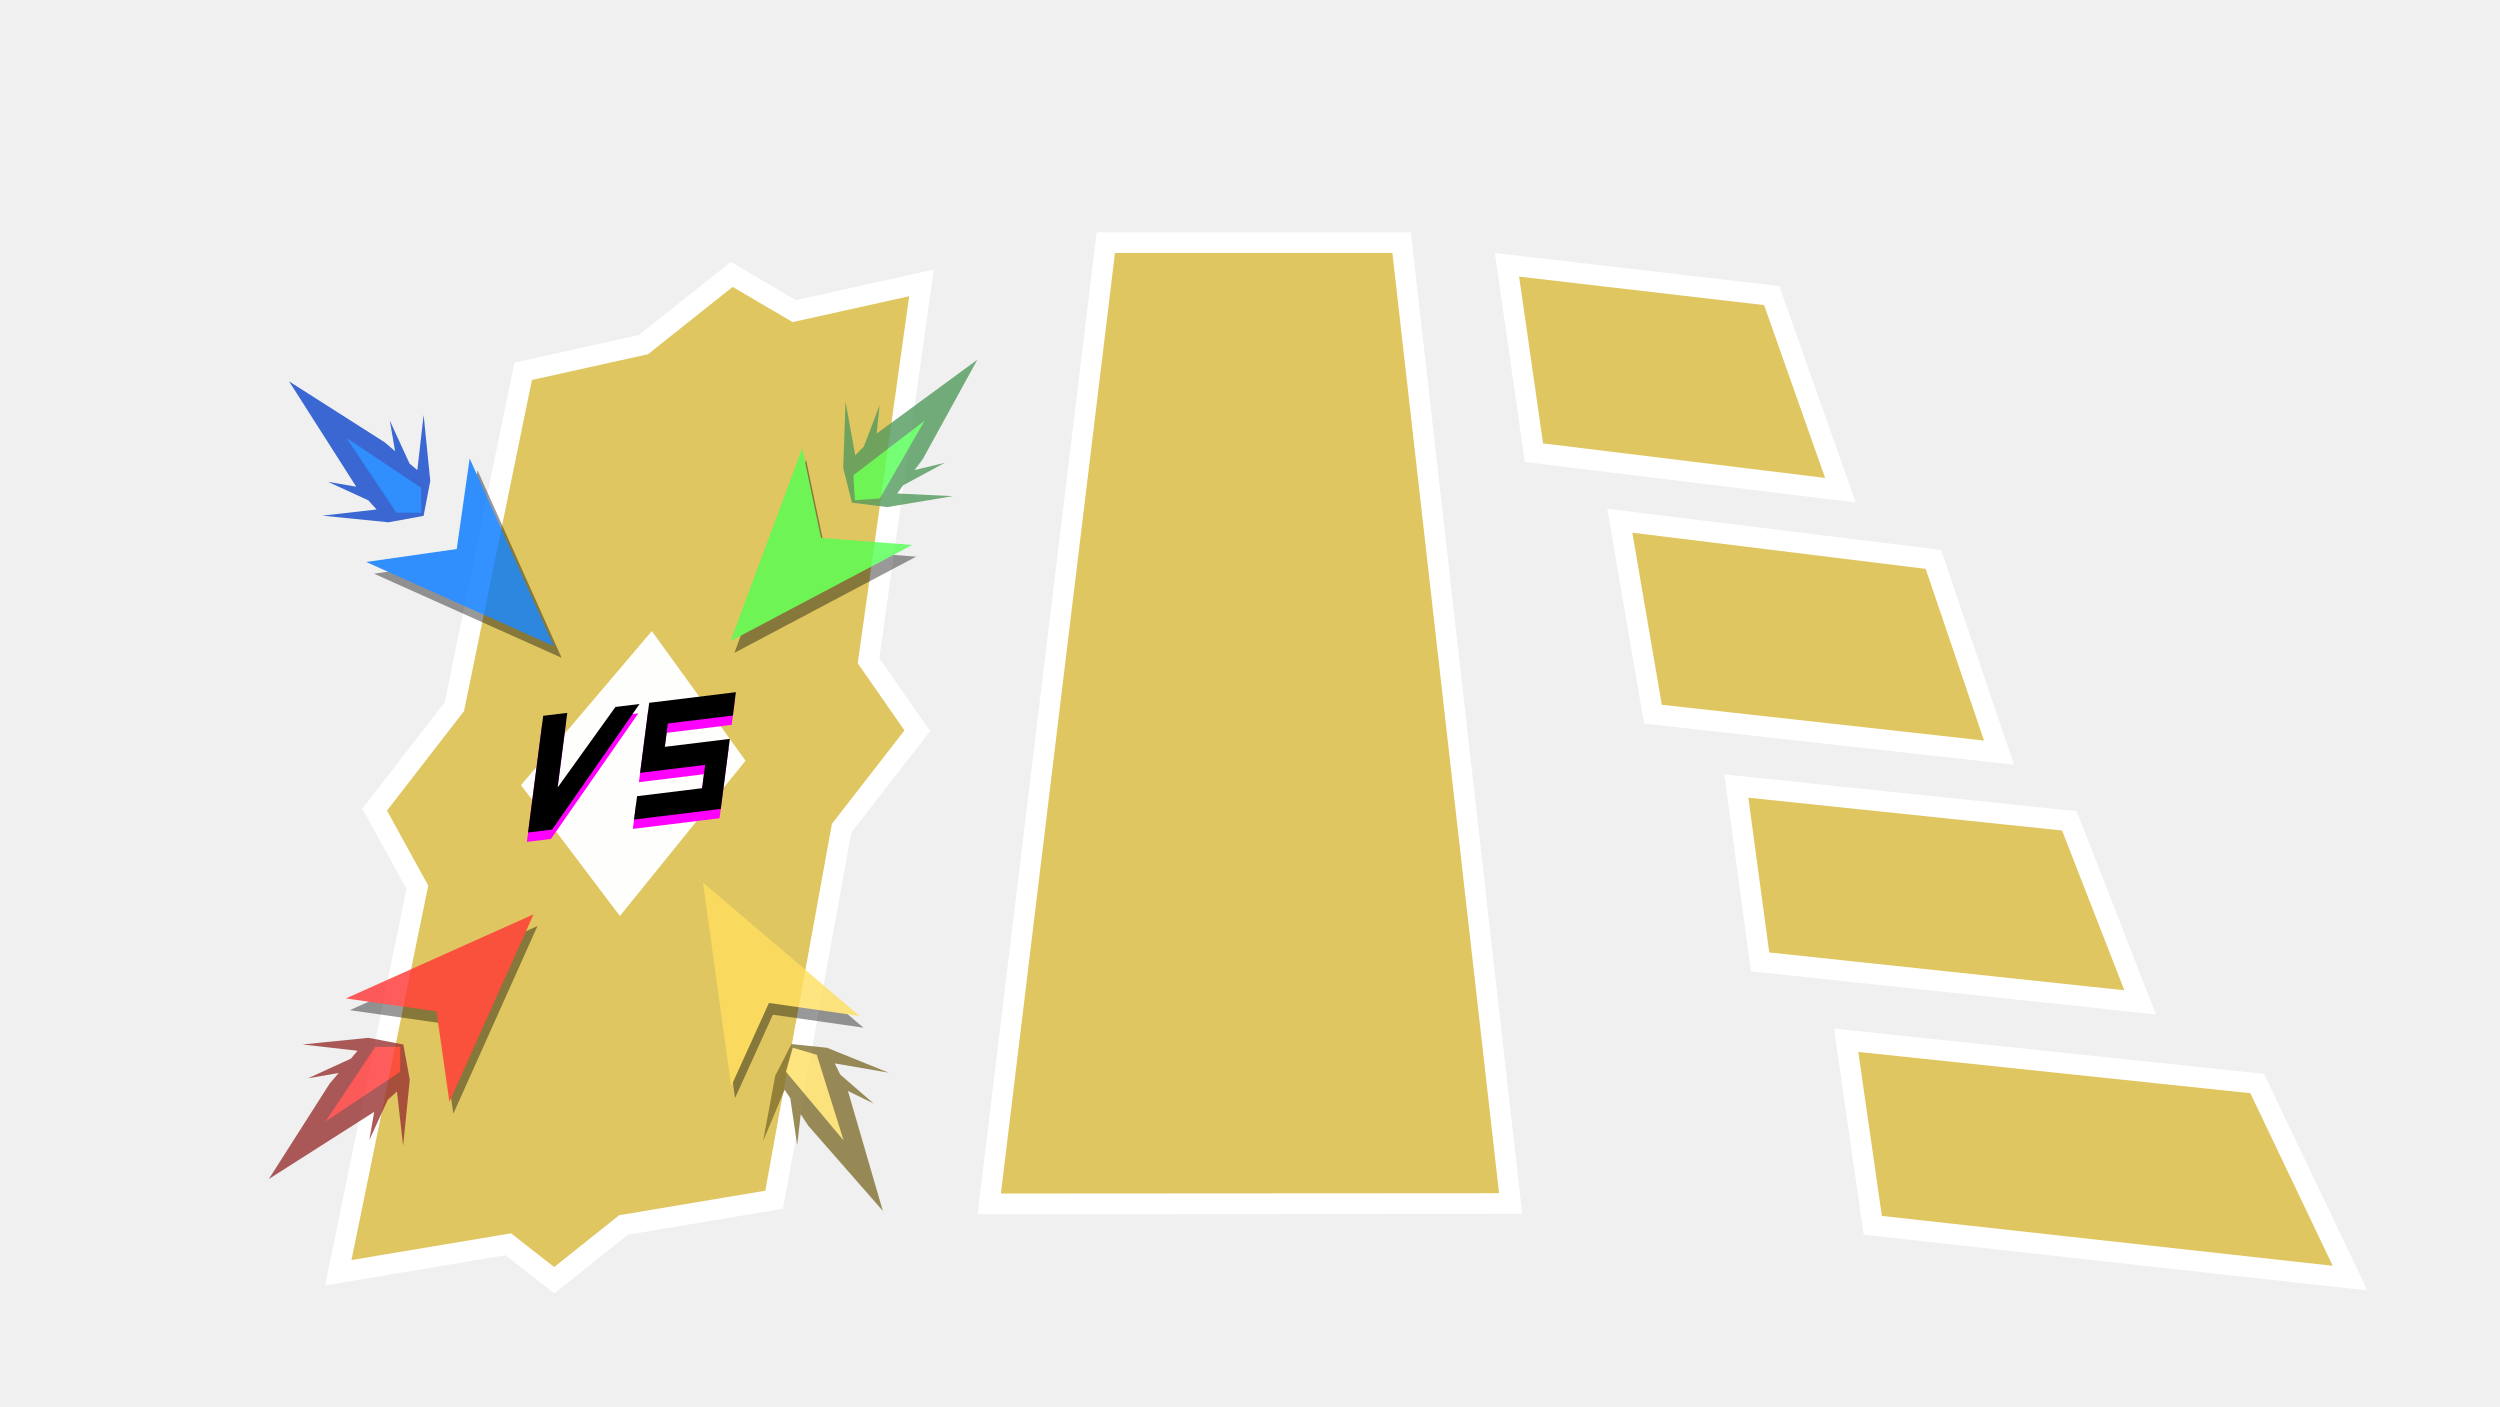
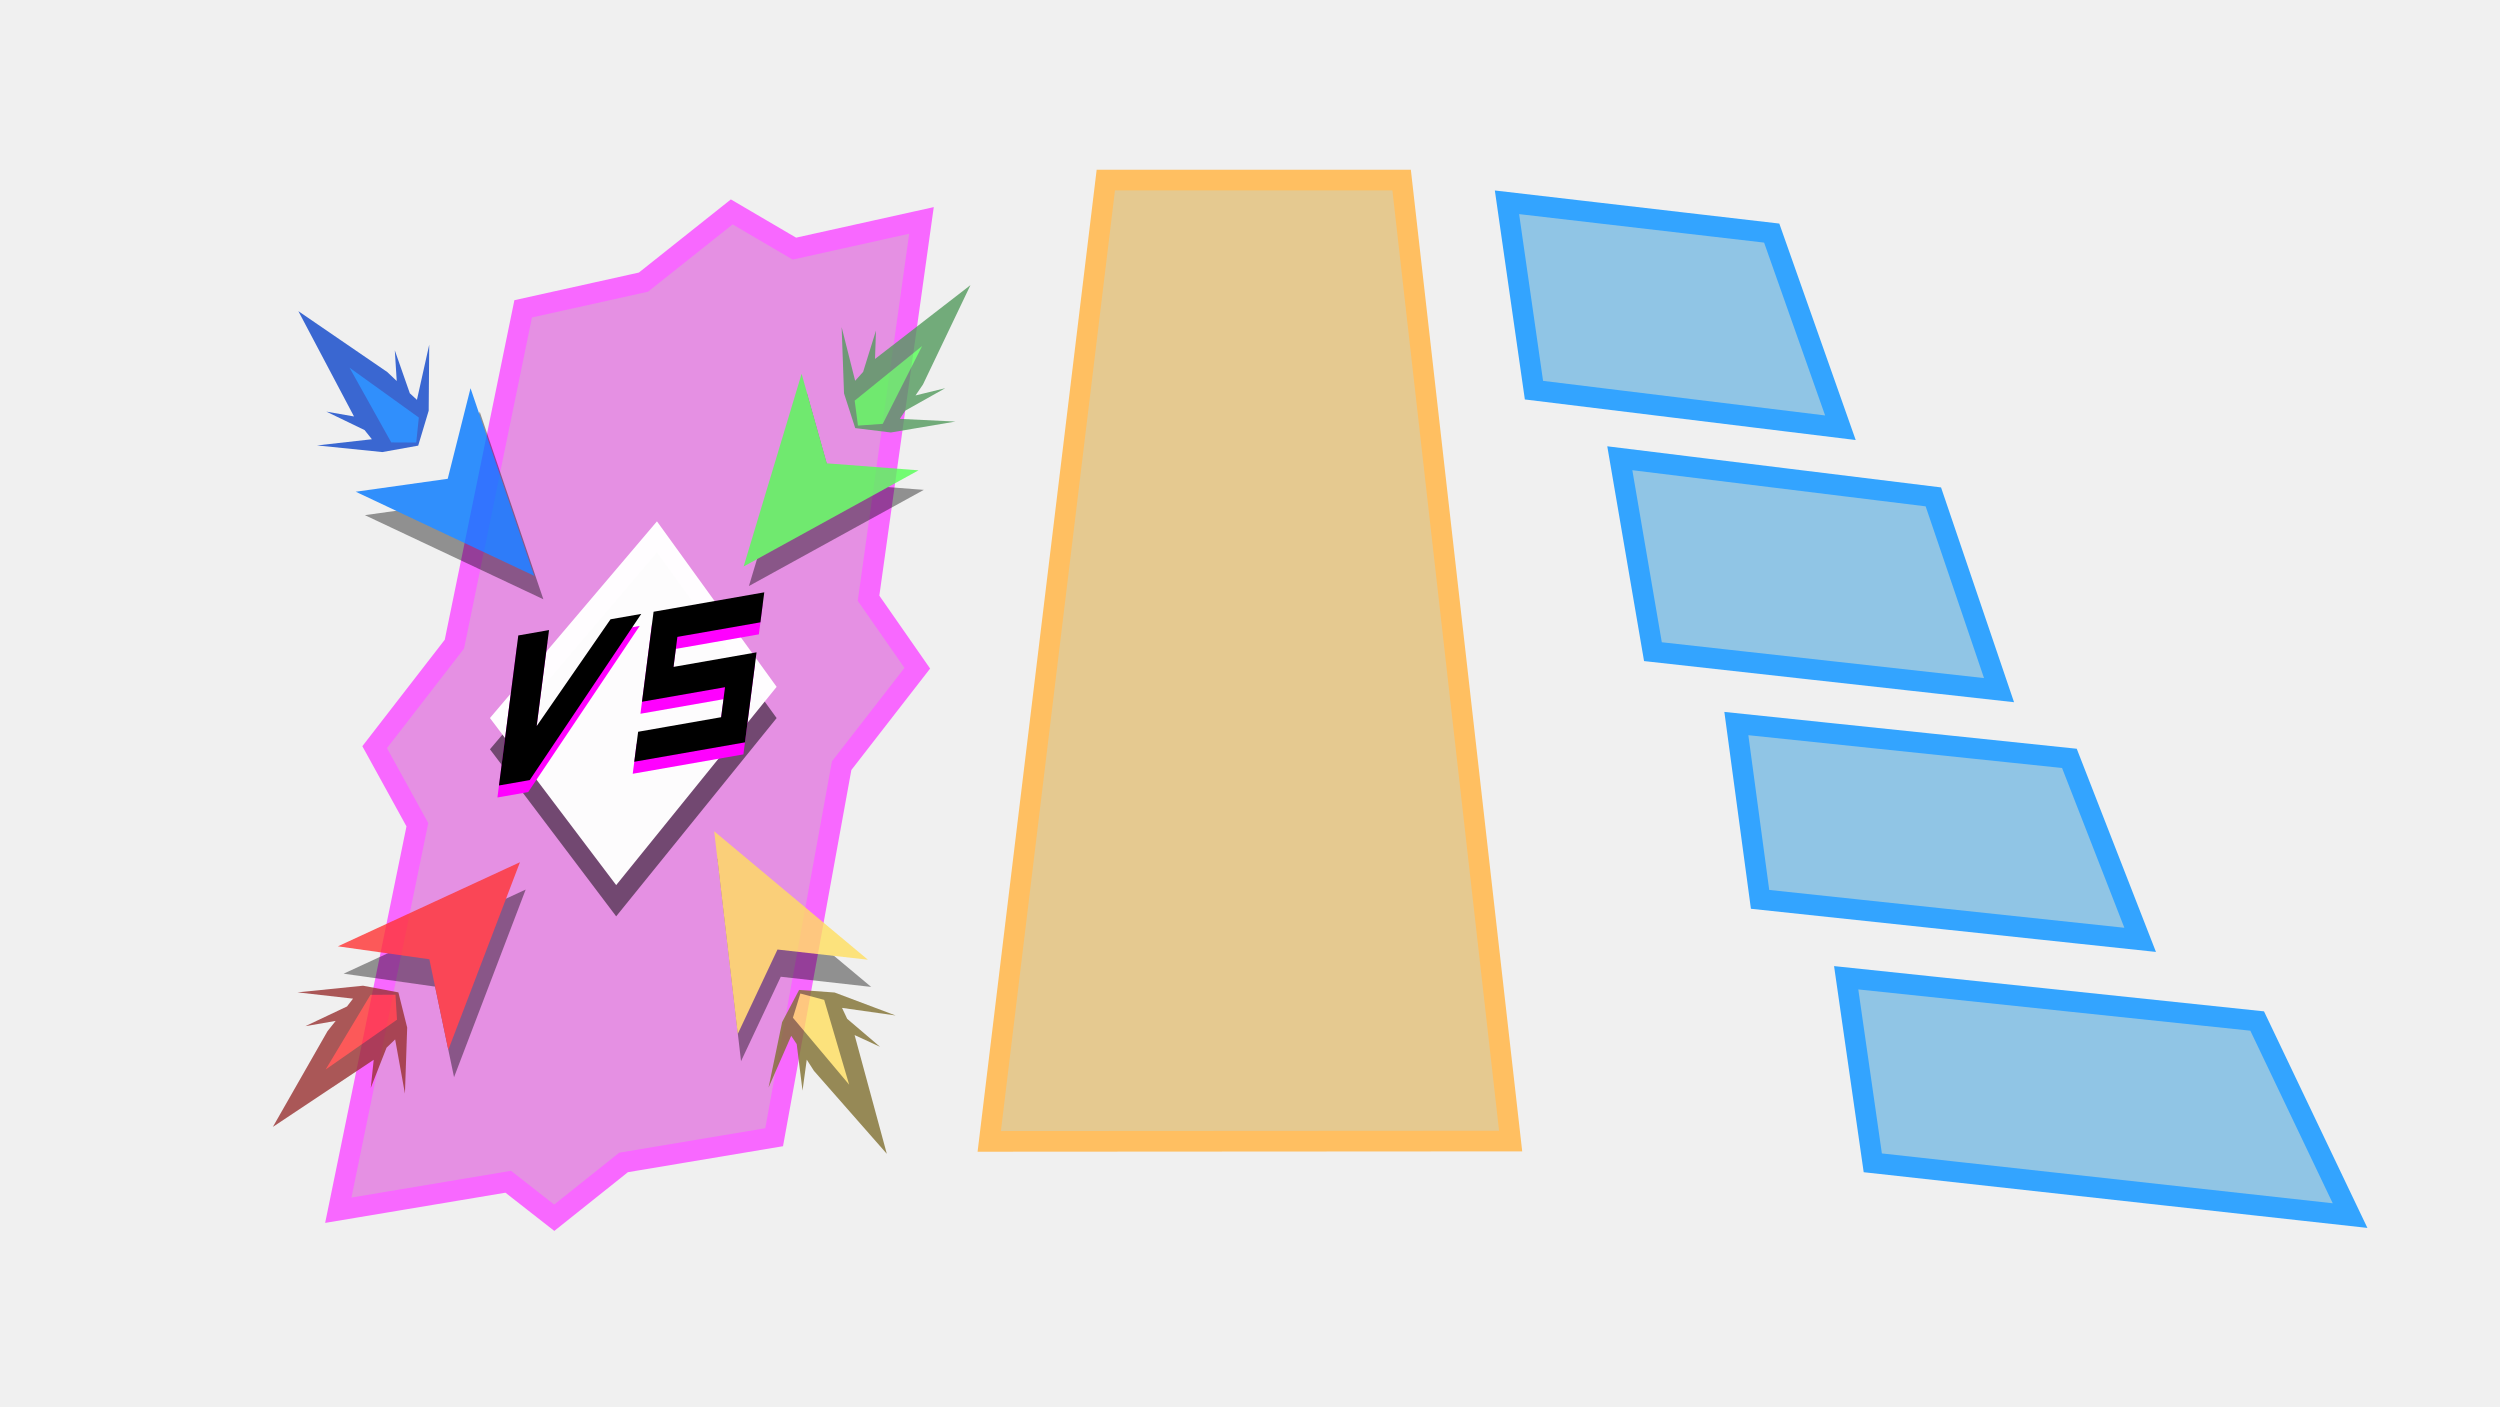
<svg xmlns="http://www.w3.org/2000/svg" width="1280" height="720" viewBox="0 0 338.667 190.5" version="1.1" id="svg5">
  <defs id="defs2" />
  <g id="layer1">
-     <path style="fill:#d4aa00;stroke:#ffffff;stroke-width:2.8;stroke-miterlimit:10;fill-opacity:0.6" d="m 250.096,140.921 55.674,5.86 12.587,26.359 -64.657,-7.149 z" id="path395" />
-     <path style="fill:#d4aa00;stroke:#ffffff;stroke-width:2.8;stroke-miterlimit:10;fill-opacity:0.6" d="m 235.218,106.485 45.117,4.715 9.585,24.585 -51.489,-5.485 z" id="path393" />
-     <path style="fill:#d4aa00;stroke:#ffffff;stroke-width:2.8;stroke-miterlimit:10;fill-opacity:0.6" d="m 219.43,70.544 42.474,5.234 8.898,26.18 -46.885,-5.211 z" id="path1224" />
-     <path style="fill:#d4aa00;stroke:#ffffff;stroke-width:2.8;stroke-miterlimit:10;fill-opacity:0.6" d="m 204.146,35.872 35.861,4.17 9.308,26.369 -41.514,-5.09 z" id="path1222" />
-     <path style="fill:#d4aa00;stroke:#ffffff;stroke-width:2.8;stroke-miterlimit:10;fill-opacity:0.6" d="m 149.802,32.861 40.07,-4e-6 14.769,130.18 -70.631,0.045 z" id="path554" />
-     <g id="g14641">
-       <path style="fill:#d4aa00;stroke:#ffffff;stroke-width:2.8;stroke-miterlimit:10;fill-opacity:0.6" d="m 124.828,38.326 -7.169,51.182 6.604,9.48 -10.249,13.203 -9.143,50.331 -20.4,3.417 -9.39,7.491 -6.231,-4.874 -23.021,3.856 10.71,-52.222 -5.784,-10.509 10.801,-13.953 9.316,-45.425 16.292,-3.617 11.964,-9.512 8.482,4.973 z" id="path1218" />
-       <path style="fill:#ffffff;fill-opacity:0.981;stroke:none;stroke-width:2.8;stroke-miterlimit:10" d="M 70.578,106.358 88.301,85.488 101,103.048 83.974,124.087 Z" id="path940" />
-       <g id="g8250" transform="matrix(0.7994875,0.7994875,-0.7994875,0.7994875,57.66441,-34.19759)" style="stroke-width:0.884;opacity:0.8">
+     <path style="fill:#0085d4;fill-opacity:0.4;stroke:#33a4ff;stroke-width:2.8;stroke-miterlimit:10;stroke-opacity:1" d="m 250.096,132.454 55.674,5.86 12.587,26.359 -64.657,-7.149 z" id="path395" />
+     <path style="fill:#0085d4;fill-opacity:0.4;stroke:#33a4ff;stroke-width:2.8;stroke-miterlimit:10;stroke-opacity:1" d="m 235.218,98.018 45.117,4.715 9.585,24.585 -51.489,-5.485 z" id="path393" />
+     <path style="fill:#0085d4;fill-opacity:0.4;stroke:#33a4ff;stroke-width:2.8;stroke-miterlimit:10;stroke-opacity:1" d="m 219.43,62.077 42.474,5.234 8.898,26.18 -46.885,-5.211 z" id="path1224" />
+     <path style="fill:#0085d4;fill-opacity:0.4;stroke:#33a4ff;stroke-width:2.8;stroke-miterlimit:10;stroke-opacity:1" d="m 204.146,27.405 35.861,4.17 9.308,26.369 -41.514,-5.09 z" id="path1222" />
+     <path style="fill:#d48e00;fill-opacity:0.4;stroke:#ffbf61;stroke-width:2.8;stroke-miterlimit:10;stroke-opacity:1" d="m 149.802,24.394 40.07,-4e-6 14.769,130.18 -70.631,0.045 z" id="path554" />
+     <g id="g14641" transform="translate(0,-8.466665)">
+       <path style="fill:#d400d0;fill-opacity:0.4;stroke:#f868ff;stroke-width:2.8;stroke-miterlimit:10;stroke-opacity:1" d="m 124.828,38.326 -7.169,51.182 6.604,9.48 -10.249,13.203 -9.143,50.331 -20.4,3.417 -9.39,7.491 -6.231,-4.874 -23.021,3.856 10.71,-52.222 -5.784,-10.509 10.801,-13.953 9.316,-45.425 16.292,-3.617 11.964,-9.512 8.482,4.973 z" id="path1218" />
+       <path style="opacity:0.5;fill:#000000;fill-opacity:1;stroke:none;stroke-width:2.8;stroke-miterlimit:10" d="M 66.37,109.968 88.996,83.325 105.208,105.742 83.471,132.6 Z" id="path880" />
+       <path style="fill:#ffffff;fill-opacity:0.981;stroke:none;stroke-width:2.8;stroke-miterlimit:10" d="m 66.37,105.735 22.626,-26.643 16.212,22.418 -21.736,26.858 z" id="path940" />
+       <g id="g8250" transform="matrix(0.7124167,0.7994875,-0.8865582,0.7994875,68.26915,-35.24518)" style="opacity:0.8;stroke-width:0.884">
        <path id="path5439-6" d="m 56.365,56.712 4.142,5.207 c -0.407,0.035 -0.81,0.073 -1.218,0.107 l -5.309,-1.97 3.045,2.151 c -0.54,0.042 -1.091,0.083 -1.634,0.124 l -13.263,2.938 14.608,3.236 -2.799,1.978 4.975,-1.846 c 0.493,0.027 0.987,0.051 1.48,0.073 l -4.069,5.116 6.157,-5.031 2.435,-3.527 -2.393,-3.527 z" style="color:#000000;font-style:normal;font-variant:normal;font-weight:normal;font-stretch:normal;font-size:medium;line-height:normal;font-family:sans-serif;font-variant-ligatures:normal;font-variant-position:normal;font-variant-caps:normal;font-variant-numeric:normal;font-variant-alternates:normal;font-feature-settings:normal;text-indent:0;text-align:start;text-decoration:none;text-decoration-line:none;text-decoration-style:solid;text-decoration-color:#000000;letter-spacing:normal;word-spacing:normal;text-transform:none;writing-mode:lr-tb;direction:ltr;text-orientation:mixed;dominant-baseline:auto;baseline-shift:baseline;text-anchor:start;white-space:normal;shape-padding:0;clip-rule:nonzero;display:inline;overflow:visible;visibility:visible;isolation:auto;mix-blend-mode:normal;color-interpolation:sRGB;color-interpolation-filters:linearRGB;solid-color:#000000;solid-opacity:1;vector-effect:none;fill:#0d45c9;fill-opacity:1;fill-rule:nonzero;stroke:none;stroke-width:2.653;stroke-linecap:butt;stroke-linejoin:miter;stroke-miterlimit:4;stroke-dasharray:none;stroke-dashoffset:0;stroke-opacity:1;color-rendering:auto;image-rendering:auto;shape-rendering:auto;text-rendering:auto;enable-background:accumulate" />
        <path style="fill:#0077ff;fill-opacity:1;stroke:none;stroke-width:0.234px;stroke-linecap:butt;stroke-linejoin:miter;stroke-opacity:1" d="m 62.33,63.095 -10.548,2.107 10.548,2.107 2.129,-2.107 z" id="path5441-7" />
-         <path style="fill:#000000;fill-opacity:0.5;stroke:none;stroke-width:0.234px;stroke-linecap:butt;stroke-linejoin:miter;stroke-opacity:1" d="m 65.608,56.83 23.023,8.771 -23.023,8.771 6.578,-8.771 z" id="path14402" />
+         <path style="fill:#000000;fill-opacity:0.5;stroke:none;stroke-width:0.234px;stroke-linecap:butt;stroke-linejoin:miter;stroke-opacity:1" d="m 66.931,57.492 23.023,8.771 -23.023,8.771 6.578,-8.771 z" id="path14402" />
        <path style="fill:#0077ff;fill-opacity:1;stroke:none;stroke-width:0.234px;stroke-linecap:butt;stroke-linejoin:miter;stroke-opacity:1" d="m 63.953,56.499 23.023,8.771 -23.023,8.771 6.578,-8.771 z" id="path5481-5" />
      </g>
-       <g id="g8260" transform="matrix(0.7994875,-0.7994875,0.7994875,0.7994875,-49.44219,141.2139)" style="stroke-width:0.884;opacity:0.8">
+       <g id="g8260" transform="matrix(0.7462946,-0.7994875,0.8526803,0.7994875,-50.12852,142.6214)" style="opacity:0.8;stroke-width:0.884">
        <path id="path8252" d="m 56.365,56.712 4.142,5.207 c -0.407,0.035 -0.81,0.073 -1.218,0.107 l -5.309,-1.97 3.045,2.151 c -0.54,0.042 -1.091,0.083 -1.634,0.124 l -13.263,2.938 14.608,3.236 -2.799,1.978 4.975,-1.846 c 0.493,0.027 0.987,0.051 1.48,0.073 l -4.069,5.116 6.157,-5.031 2.435,-3.527 -2.393,-3.527 z" style="color:#000000;font-style:normal;font-variant:normal;font-weight:normal;font-stretch:normal;font-size:medium;line-height:normal;font-family:sans-serif;font-variant-ligatures:normal;font-variant-position:normal;font-variant-caps:normal;font-variant-numeric:normal;font-variant-alternates:normal;font-feature-settings:normal;text-indent:0;text-align:start;text-decoration:none;text-decoration-line:none;text-decoration-style:solid;text-decoration-color:#000000;letter-spacing:normal;word-spacing:normal;text-transform:none;writing-mode:lr-tb;direction:ltr;text-orientation:mixed;dominant-baseline:auto;baseline-shift:baseline;text-anchor:start;white-space:normal;shape-padding:0;clip-rule:nonzero;display:inline;overflow:visible;visibility:visible;isolation:auto;mix-blend-mode:normal;color-interpolation:sRGB;color-interpolation-filters:linearRGB;solid-color:#000000;solid-opacity:1;vector-effect:none;fill:#983131;fill-opacity:1;fill-rule:nonzero;stroke:none;stroke-width:2.653;stroke-linecap:butt;stroke-linejoin:miter;stroke-miterlimit:4;stroke-dasharray:none;stroke-dashoffset:0;stroke-opacity:1;color-rendering:auto;image-rendering:auto;shape-rendering:auto;text-rendering:auto;enable-background:accumulate" />
        <path style="fill:#ff3333;fill-opacity:1;stroke:none;stroke-width:0.234px;stroke-linecap:butt;stroke-linejoin:miter;stroke-opacity:1" d="m 62.33,63.095 -10.548,2.107 10.548,2.107 2.129,-2.107 z" id="path8254" />
-         <path style="fill:#000000;fill-opacity:0.5;stroke:none;stroke-width:0.234px;stroke-linecap:butt;stroke-linejoin:miter;stroke-opacity:1" d="m 63.291,57.823 23.023,8.771 -23.023,8.771 6.578,-8.771 z" id="path14408" />
+         <path style="fill:#000000;fill-opacity:0.5;stroke:none;stroke-width:0.234px;stroke-linecap:butt;stroke-linejoin:miter;stroke-opacity:1" d="m 61.967,59.147 23.023,8.771 -23.023,8.771 6.578,-8.771 z" id="path14408" />
        <path style="fill:#ff3333;fill-opacity:1;stroke:none;stroke-width:0.234px;stroke-linecap:butt;stroke-linejoin:miter;stroke-opacity:1" d="m 63.953,56.499 23.023,8.771 -23.023,8.771 6.578,-8.771 z" id="path8258" />
      </g>
-       <g id="g12529" transform="matrix(-0.7455945,0.8499702,-0.8499702,-0.7455945,219.2859,61.58687)" style="stroke-width:0.884;opacity:0.8">
+       <g id="g12529" transform="matrix(-0.6852036,0.8499702,-0.9029451,-0.7455945,219.2668,59.94729)" style="opacity:0.8;stroke-width:0.884">
        <path id="path12523" d="m 56.365,56.712 4.142,5.207 c -0.407,0.035 -0.81,0.073 -1.218,0.107 l -5.309,-1.97 3.045,2.151 c -0.54,0.042 -1.091,0.083 -1.634,0.124 l -13.263,2.938 14.608,3.236 -2.799,1.978 4.975,-1.846 c 0.493,0.027 0.987,0.051 1.48,0.073 l -4.069,5.116 6.157,-5.031 2.435,-3.527 -2.393,-3.527 z" style="color:#000000;font-style:normal;font-variant:normal;font-weight:normal;font-stretch:normal;font-size:medium;line-height:normal;font-family:sans-serif;font-variant-ligatures:normal;font-variant-position:normal;font-variant-caps:normal;font-variant-numeric:normal;font-variant-alternates:normal;font-feature-settings:normal;text-indent:0;text-align:start;text-decoration:none;text-decoration-line:none;text-decoration-style:solid;text-decoration-color:#000000;letter-spacing:normal;word-spacing:normal;text-transform:none;writing-mode:lr-tb;direction:ltr;text-orientation:mixed;dominant-baseline:auto;baseline-shift:baseline;text-anchor:start;white-space:normal;shape-padding:0;clip-rule:nonzero;display:inline;overflow:visible;visibility:visible;isolation:auto;mix-blend-mode:normal;color-interpolation:sRGB;color-interpolation-filters:linearRGB;solid-color:#000000;solid-opacity:1;vector-effect:none;fill:#529a5d;fill-opacity:1;fill-rule:nonzero;stroke:none;stroke-width:2.653;stroke-linecap:butt;stroke-linejoin:miter;stroke-miterlimit:4;stroke-dasharray:none;stroke-dashoffset:0;stroke-opacity:1;color-rendering:auto;image-rendering:auto;shape-rendering:auto;text-rendering:auto;enable-background:accumulate" />
        <path style="fill:#53ff53;fill-opacity:1;stroke:none;stroke-width:0.234px;stroke-linecap:butt;stroke-linejoin:miter;stroke-opacity:1" d="m 62.33,63.095 -10.548,2.107 10.548,2.107 2.129,-2.107 z" id="path12525" />
-         <path style="fill:#000000;fill-opacity:0.5;stroke:none;stroke-width:0.234px;stroke-linecap:butt;stroke-linejoin:miter;stroke-opacity:1" d="M 64.7,55.221 87.723,63.992 64.7,72.763 71.278,63.992 Z" id="path14404" />
+         <path style="fill:#000000;fill-opacity:0.5;stroke:none;stroke-width:0.234px;stroke-linecap:butt;stroke-linejoin:miter;stroke-opacity:1" d="m 65.403,54.604 23.023,8.771 -23.023,8.771 6.578,-8.771 z" id="path14404" />
        <path style="fill:#53ff53;fill-opacity:1;stroke:none;stroke-width:0.234px;stroke-linecap:butt;stroke-linejoin:miter;stroke-opacity:1" d="m 63.953,56.499 23.023,8.771 -23.023,8.771 6.578,-8.771 z" id="path12527" />
      </g>
-       <g id="g12537" transform="matrix(-0.5431927,-0.991616,0.991616,-0.5431927,77.75797,241.2636)" style="stroke-width:0.884;opacity:0.8">
+       <g id="g12537" transform="matrix(-0.5215079,-0.9743506,1.005008,-0.5735865,76.50912,243.2564)" style="opacity:0.8;stroke-width:0.884">
        <path id="path12531" d="m 56.365,56.712 4.142,5.207 c -0.407,0.035 -0.81,0.073 -1.218,0.107 l -5.309,-1.97 3.045,2.151 c -0.54,0.042 -1.091,0.083 -1.634,0.124 l -13.263,2.938 14.608,3.236 -2.799,1.978 4.975,-1.846 c 0.493,0.027 0.987,0.051 1.48,0.073 l -4.069,5.116 6.157,-5.031 2.435,-3.527 -2.393,-3.527 z" style="color:#000000;font-style:normal;font-variant:normal;font-weight:normal;font-stretch:normal;font-size:medium;line-height:normal;font-family:sans-serif;font-variant-ligatures:normal;font-variant-position:normal;font-variant-caps:normal;font-variant-numeric:normal;font-variant-alternates:normal;font-feature-settings:normal;text-indent:0;text-align:start;text-decoration:none;text-decoration-line:none;text-decoration-style:solid;text-decoration-color:#000000;letter-spacing:normal;word-spacing:normal;text-transform:none;writing-mode:lr-tb;direction:ltr;text-orientation:mixed;dominant-baseline:auto;baseline-shift:baseline;text-anchor:start;white-space:normal;shape-padding:0;clip-rule:nonzero;display:inline;overflow:visible;visibility:visible;isolation:auto;mix-blend-mode:normal;color-interpolation:sRGB;color-interpolation-filters:linearRGB;solid-color:#000000;solid-opacity:1;vector-effect:none;fill:#806f30;fill-opacity:1;fill-rule:nonzero;stroke:none;stroke-width:2.653;stroke-linecap:butt;stroke-linejoin:miter;stroke-miterlimit:4;stroke-dasharray:none;stroke-dashoffset:0;stroke-opacity:1;color-rendering:auto;image-rendering:auto;shape-rendering:auto;text-rendering:auto;enable-background:accumulate" />
        <path style="fill:#ffde5f;fill-opacity:1;stroke:none;stroke-width:0.234px;stroke-linecap:butt;stroke-linejoin:miter;stroke-opacity:1" d="m 62.33,63.095 -10.548,2.107 10.548,2.107 2.129,-2.107 z" id="path12533" />
-         <path style="fill:#000000;fill-opacity:0.5;stroke:none;stroke-width:0.234px;stroke-linecap:butt;stroke-linejoin:miter;stroke-opacity:1" d="M 62.497,56.235 85.52,65.006 62.497,73.776 69.075,65.006 Z" id="path14406" />
+         <path style="fill:#000000;fill-opacity:0.5;stroke:none;stroke-width:0.234px;stroke-linecap:butt;stroke-linejoin:miter;stroke-opacity:1" d="M 60.855,55.336 83.878,64.106 60.855,72.877 67.433,64.106 Z" id="path14406" />
        <path style="fill:#ffde5f;fill-opacity:1;stroke:none;stroke-width:0.234px;stroke-linecap:butt;stroke-linejoin:miter;stroke-opacity:1" d="m 63.953,56.499 23.023,8.771 -23.023,8.771 6.578,-8.771 z" id="path12535" />
      </g>
-       <g id="g14579" transform="matrix(1.233153,-0.1511831,-0.1548929,1.195236,73.88008,20.37302)" style="stroke-width:0.83">
-         <path id="path14570" style="fill:#ff00ff;fill-opacity:1;stroke:none;stroke-width:2.325;stroke-miterlimit:10" d="m 7.937,66.146 v 13.229 h 2.646 l 7.937,-13.229 h -2.646 l -5.292,8.467 v -8.467 z m 11.642,0 v 7.937 h 7.144 v 2.646 h -7.144 v 2.646 h 9.525 v -7.938 h -7.144 v -2.646 h 7.144 v -2.646 z" />
-         <path id="path14575" style="fill:#000000;fill-opacity:1;stroke:none;stroke-width:2.325;stroke-miterlimit:10" d="m 7.937,65.087 v 13.229 h 2.646 l 7.937,-13.229 h -2.646 l -5.292,8.467 v -8.467 z m 11.642,0 v 7.937 h 7.144 v 2.646 h -7.144 v 2.646 h 9.525 v -7.938 h -7.144 v -2.646 h 7.144 v -2.646 z" />
+       <g id="g14579" transform="matrix(1.574254,-0.2759177,-0.1977378,1.536265,70.58594,-3.251769)" style="stroke-width:0.65">
+         <path id="path14570" style="fill:#ff00ff;fill-opacity:1;stroke:none;stroke-width:1.821;stroke-miterlimit:10" d="m 7.937,66.146 v 13.229 h 2.646 l 7.937,-13.229 h -2.646 l -5.292,8.467 v -8.467 z m 11.642,0 v 7.937 h 7.144 v 2.646 h -7.144 v 2.646 h 9.525 v -7.938 h -7.144 v -2.646 h 7.144 v -2.646 z" />
+         <path id="path14575" style="fill:#000000;fill-opacity:1;stroke:none;stroke-width:1.821;stroke-miterlimit:10" d="m 7.937,65.087 v 13.229 h 2.646 l 7.937,-13.229 h -2.646 l -5.292,8.467 v -8.467 z m 11.642,0 v 7.937 h 7.144 v 2.646 h -7.144 v 2.646 h 9.525 v -7.938 h -7.144 v -2.646 h 7.144 v -2.646 z" />
      </g>
    </g>
  </g>
</svg>
